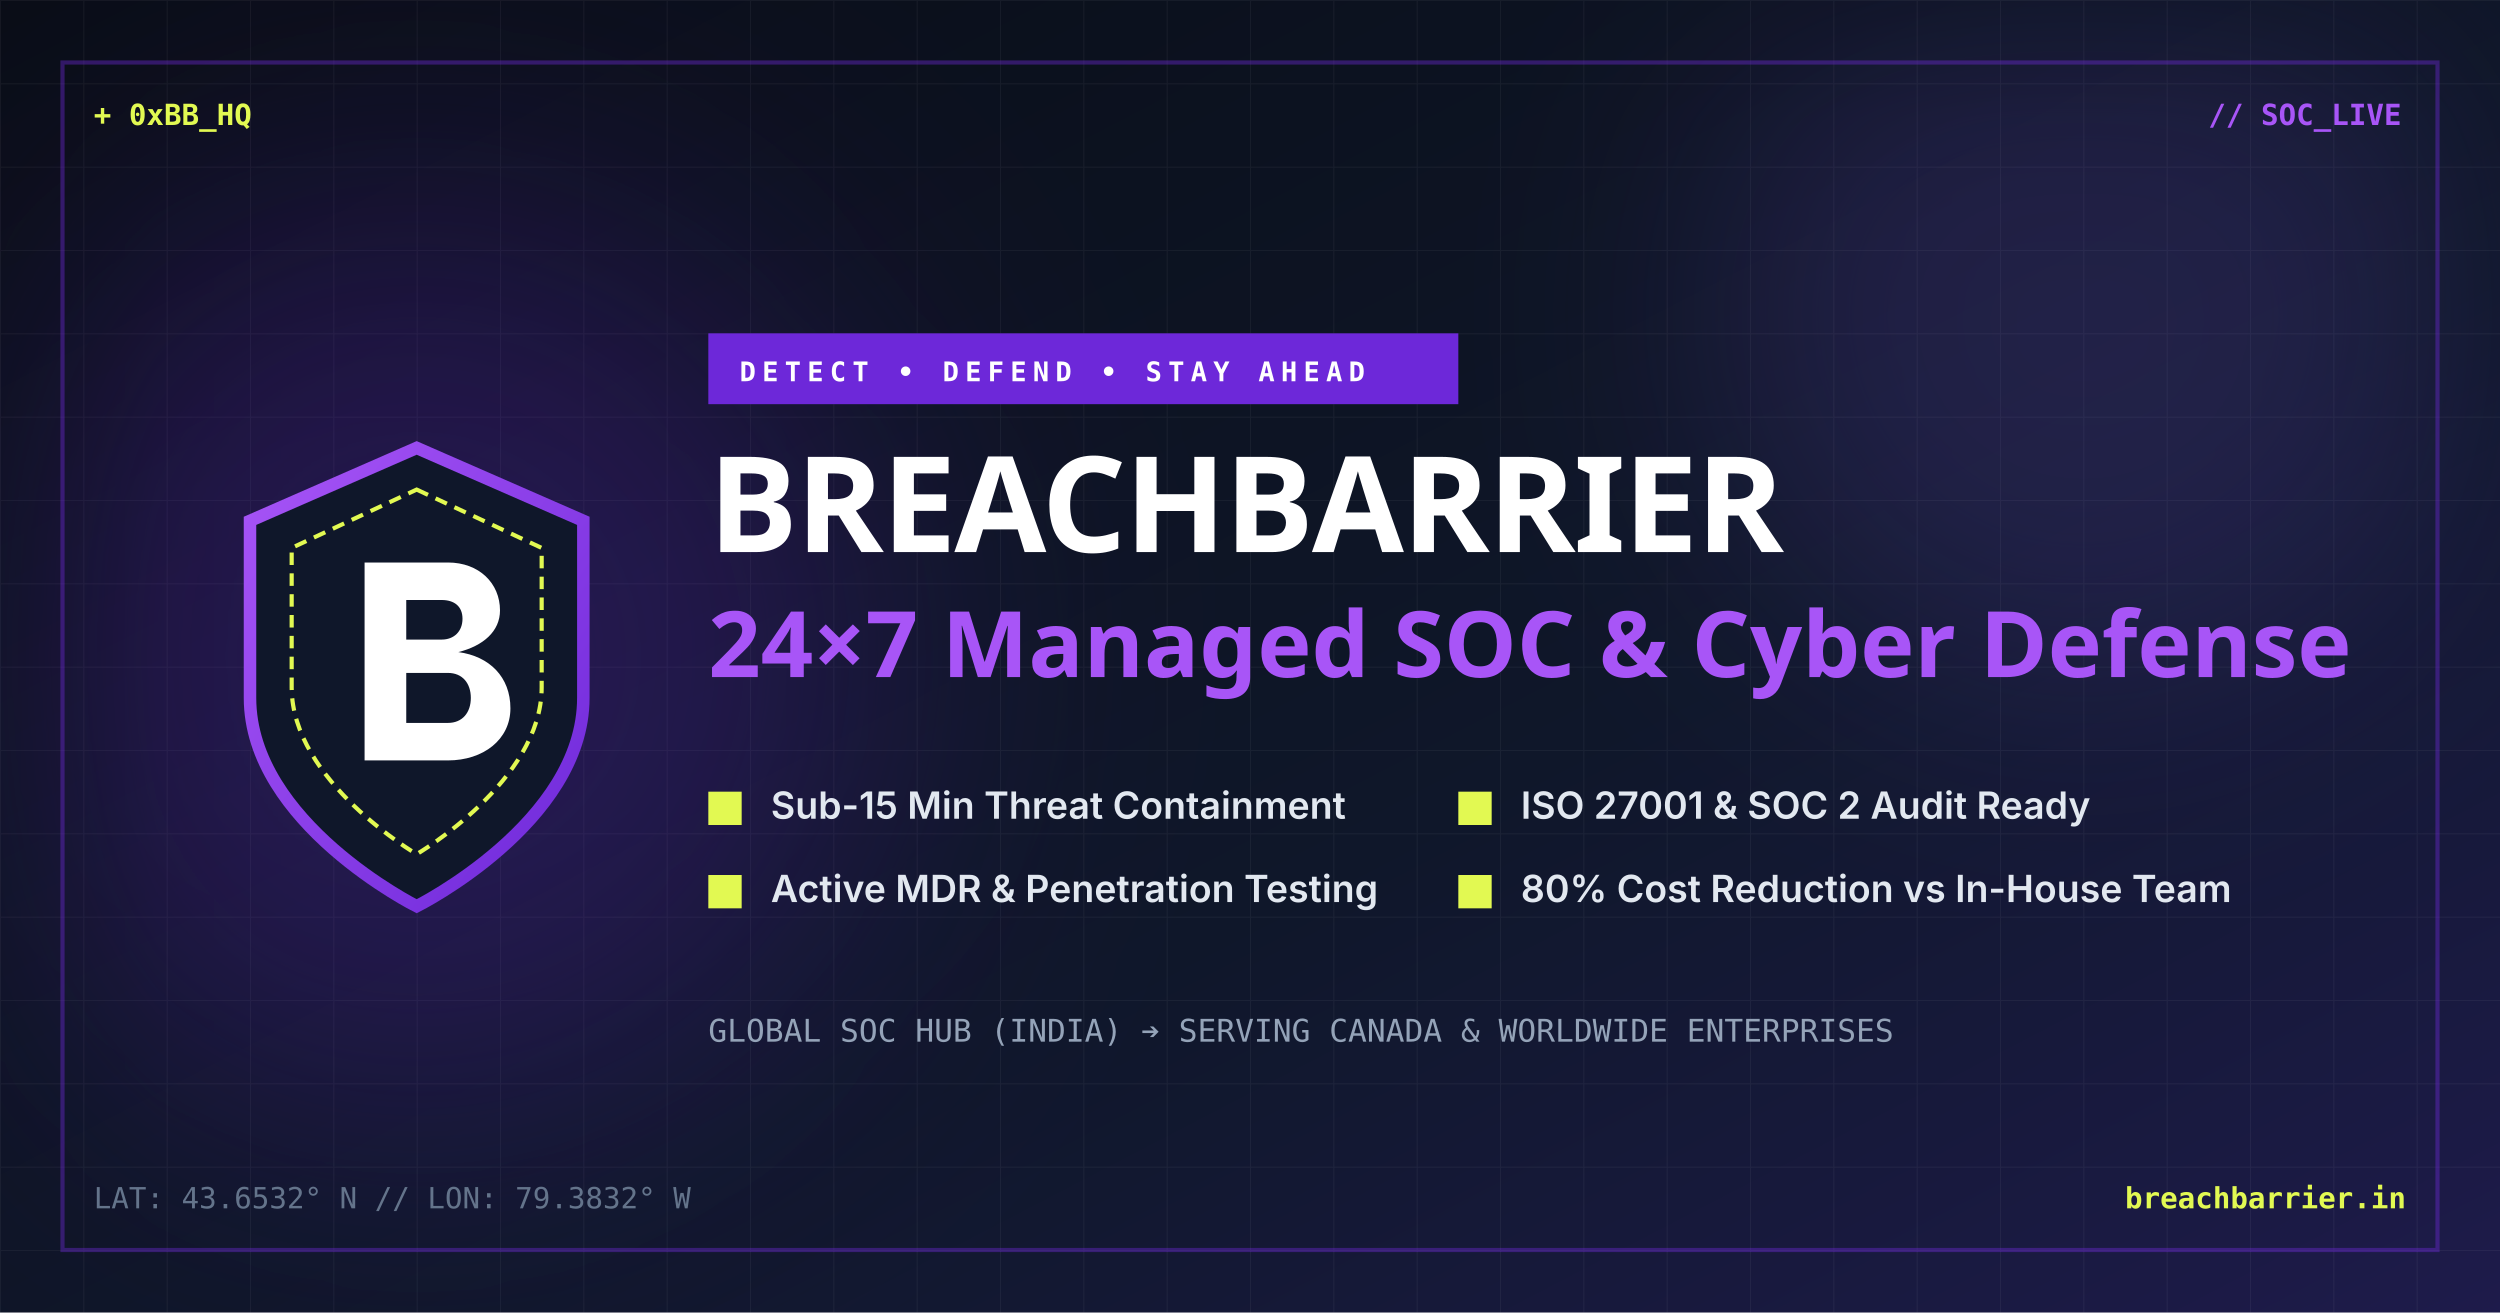
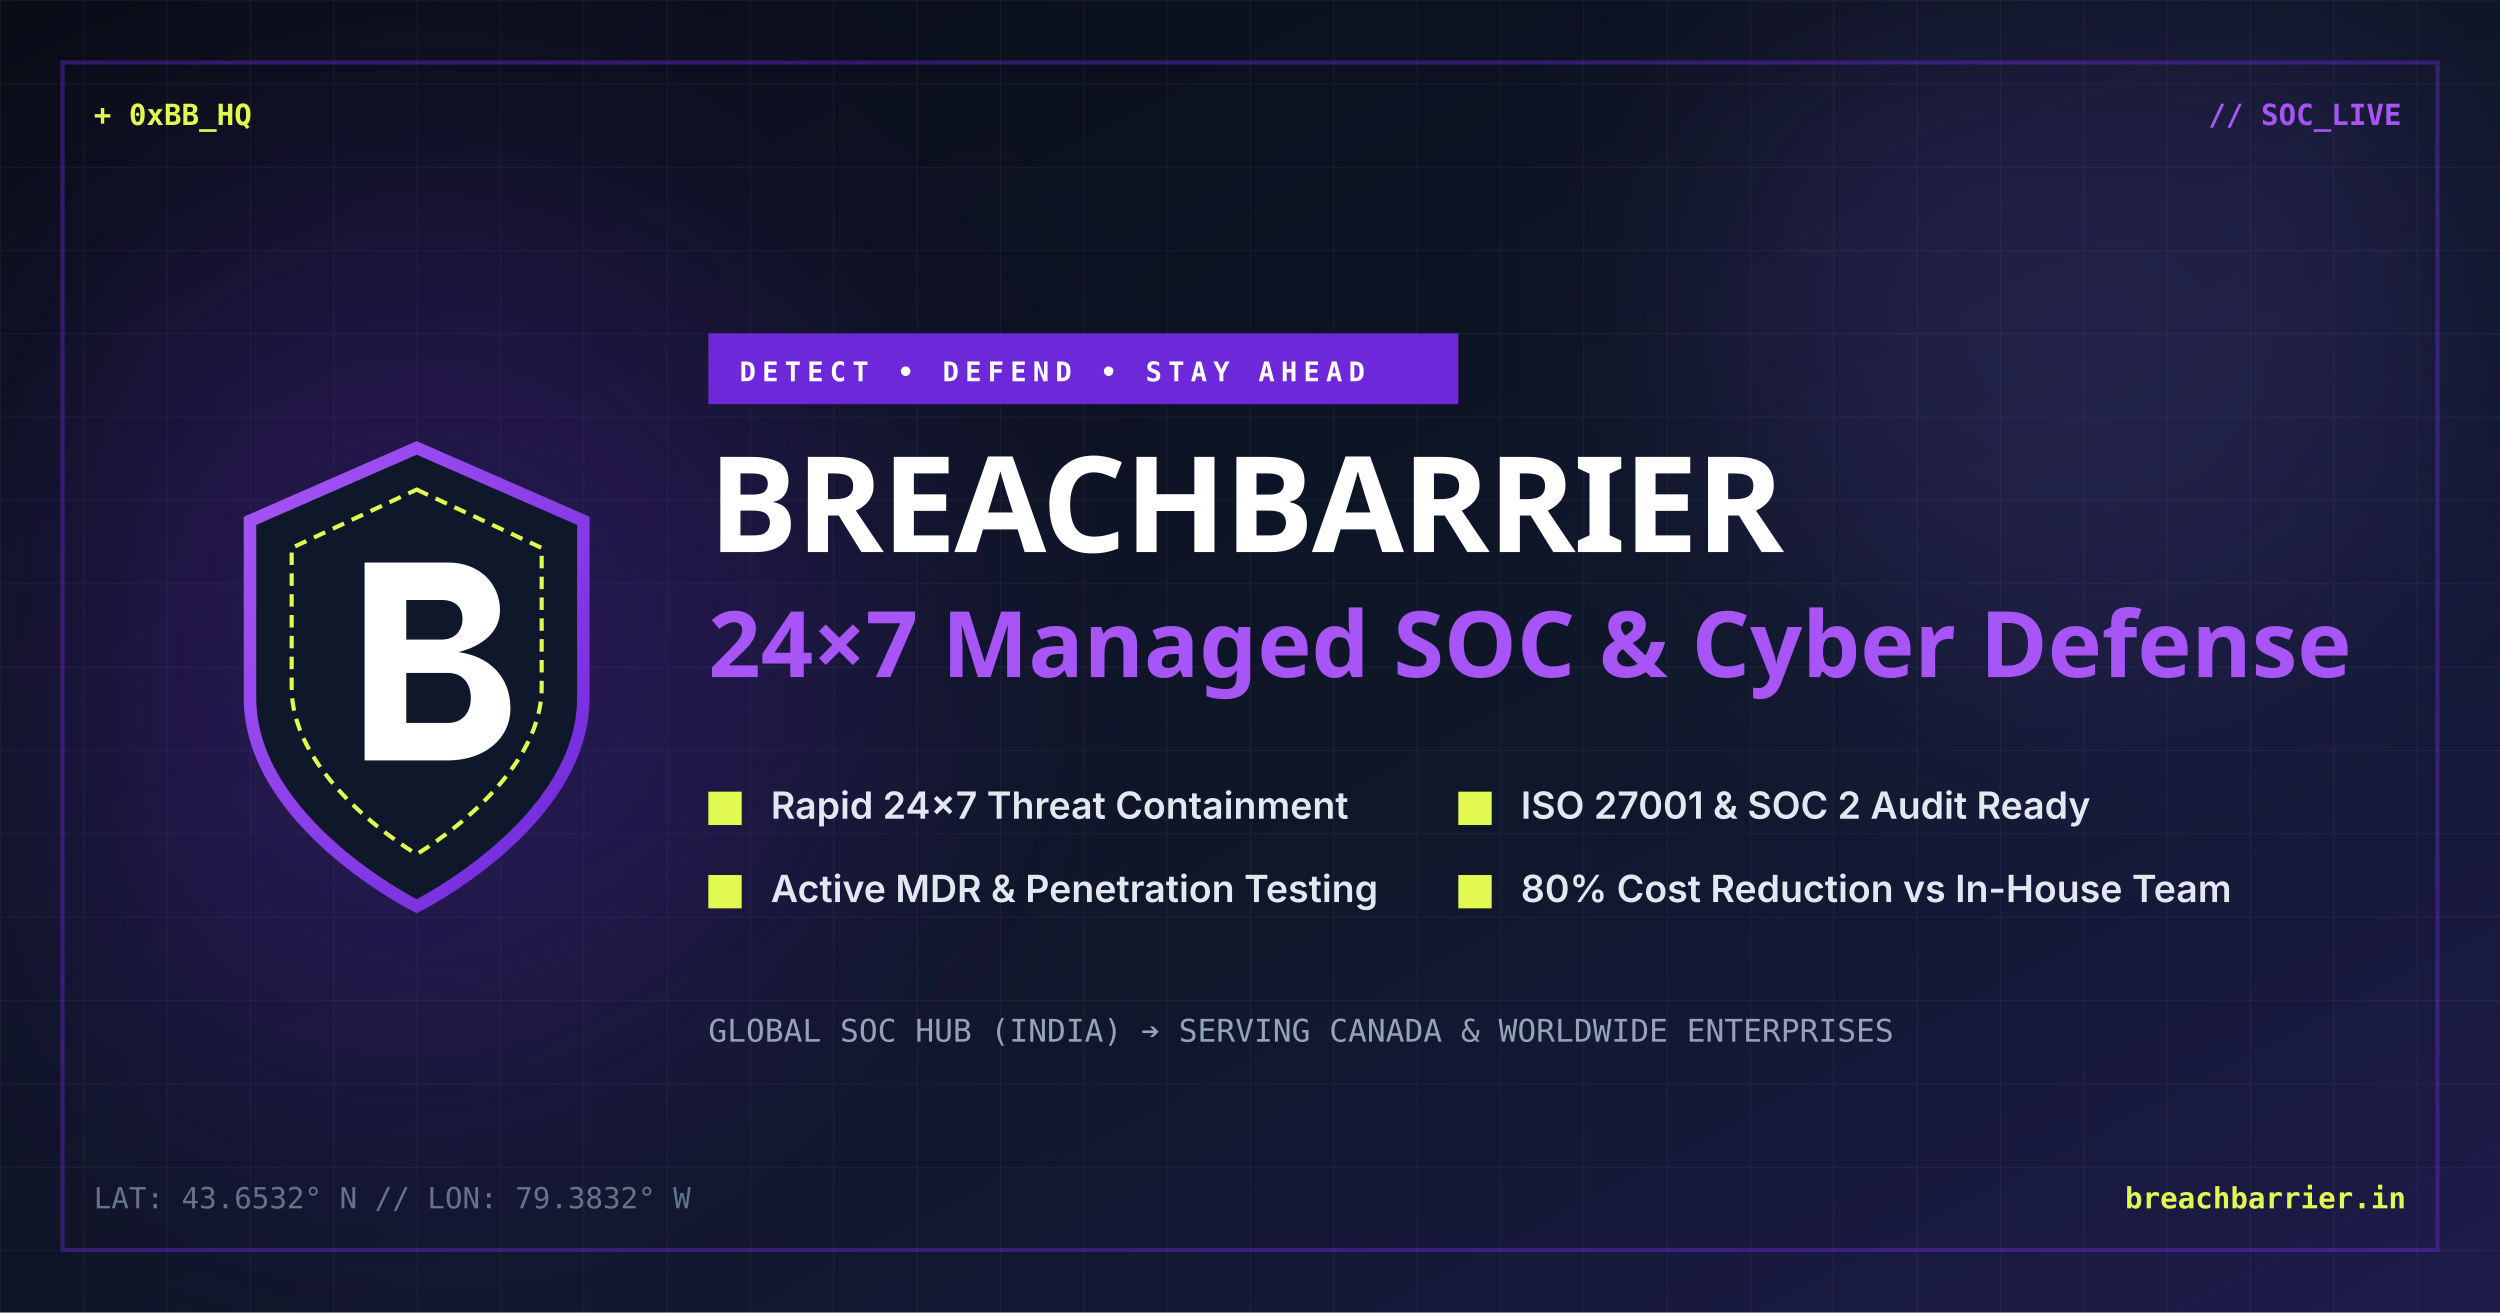
<svg xmlns="http://www.w3.org/2000/svg" viewBox="0 0 1200 630" width="1200" height="630">
  <defs>
    <linearGradient id="bgGrad" x1="0%" y1="0%" x2="100%" y2="100%">
      <stop offset="0%" stop-color="#090D16" />
      <stop offset="60%" stop-color="#0F172A" />
      <stop offset="100%" stop-color="#1E1B4B" />
    </linearGradient>
    <linearGradient id="purpleGrad" x1="0%" y1="0%" x2="100%" y2="100%">
      <stop offset="0%" stop-color="#A855F7" />
      <stop offset="100%" stop-color="#6D28D9" />
    </linearGradient>
    <pattern id="cyberGrid" width="40" height="40" patternUnits="userSpaceOnUse">
      <path d="M 40 0 L 0 0 0 40" fill="none" stroke="rgba(255, 255, 255, 0.05)" stroke-width="1" />
    </pattern>
  </defs>
  <rect width="1200" height="630" fill="url(#bgGrad)" />
  <rect width="1200" height="630" fill="url(#cyberGrid)" />
  <circle cx="200" cy="315" r="220" fill="#6D28D9" opacity="0.25" filter="blur(80px)" />
  <circle cx="1000" cy="150" r="180" fill="#8B5CF6" opacity="0.15" filter="blur(60px)" />
  <rect x="30" y="30" width="1140" height="570" fill="none" stroke="#6D28D9" stroke-width="2" opacity="0.4" />
  <text x="45" y="60" fill="#E2F952" font-family="monospace" font-size="14" font-weight="bold">+ 0xBB_HQ</text>
  <text x="1060" y="60" fill="#A855F7" font-family="monospace" font-size="14" font-weight="bold">// SOC_LIVE</text>
  <text x="45" y="580" fill="#64748B" font-family="monospace" font-size="14">LAT: 43.6532° N // LON: 79.3832° W</text>
  <text x="1020" y="580" fill="#E2F952" font-family="monospace" font-size="14" font-weight="bold">breachbarrier.in</text>
  <g transform="translate(100, 195)">
    <path d="M100 20 L180 55 L180 140 C180 200 100 240 100 240 C100 240 20 200 20 140 L20 55 Z" fill="#0F172A" stroke="url(#purpleGrad)" stroke-width="6" />
    <path d="M100 40 L160 68 L160 135 C160 180 100 215 100 215 C100 215 40 180 40 135 L40 68 Z" fill="none" stroke="#E2F952" stroke-width="2" stroke-dasharray="6,4" />
    <path d="M75 75 L115 75 C130 75 140 85 140 98 C140 108 132 115 120 118 C135 120 145 130 145 145 C145 160 132 170 115 170 L75 170 Z M95 93 L95 112 L112 112 C118 112 122 108 122 102 C122 96 118 93 112 93 Z M95 128 L95 152 L115 152 C122 152 126 147 126 140 C126 133 122 128 115 128 Z" fill="#FFFFFF" />
  </g>
  <g transform="translate(340, 160)">
    <rect x="0" y="0" width="360" height="34" fill="#6D28D9" rx="0" />
    <text x="15" y="23" fill="#FFFFFF" font-family="'JetBrains Mono', monospace" font-size="13" font-weight="bold" letter-spacing="3">DETECT • DEFEND • STAY AHEAD</text>
    <text x="0" y="105" fill="#FFFFFF" font-family="'Poppins', sans-serif" font-size="64" font-weight="900" letter-spacing="-1">BREACHBARRIER</text>
    <text x="0" y="165" fill="#A855F7" font-family="'Poppins', sans-serif" font-size="44" font-weight="800">24×7 Managed SOC &amp; Cyber Defense</text>
    <g transform="translate(0, 220)">
      <rect x="0" y="0" width="16" height="16" fill="#E2F952" />
-       <text x="30" y="13" fill="#E2E8F0" font-family="'Inter', sans-serif" font-size="18" font-weight="600">Sub-15 Min Threat Containment</text>
+       <text x="30" y="13" fill="#E2E8F0" font-family="'Inter', sans-serif" font-size="18" font-weight="600">Rapid 24×7 Threat Containment</text>
      <rect x="360" y="0" width="16" height="16" fill="#E2F952" />
      <text x="390" y="13" fill="#E2E8F0" font-family="'Inter', sans-serif" font-size="18" font-weight="600">ISO 27001 &amp; SOC 2 Audit Ready</text>
      <rect x="0" y="40" width="16" height="16" fill="#E2F952" />
      <text x="30" y="53" fill="#E2E8F0" font-family="'Inter', sans-serif" font-size="18" font-weight="600">Active MDR &amp; Penetration Testing</text>
      <rect x="360" y="40" width="16" height="16" fill="#E2F952" />
      <text x="390" y="53" fill="#E2E8F0" font-family="'Inter', sans-serif" font-size="18" font-weight="600">80% Cost Reduction vs In-House Team</text>
    </g>
    <text x="0" y="340" fill="#94A3B8" font-family="'JetBrains Mono', monospace" font-size="15">
      GLOBAL SOC HUB (INDIA) ➔ SERVING CANADA &amp; WORLDWIDE ENTERPRISES
    </text>
  </g>
</svg>
